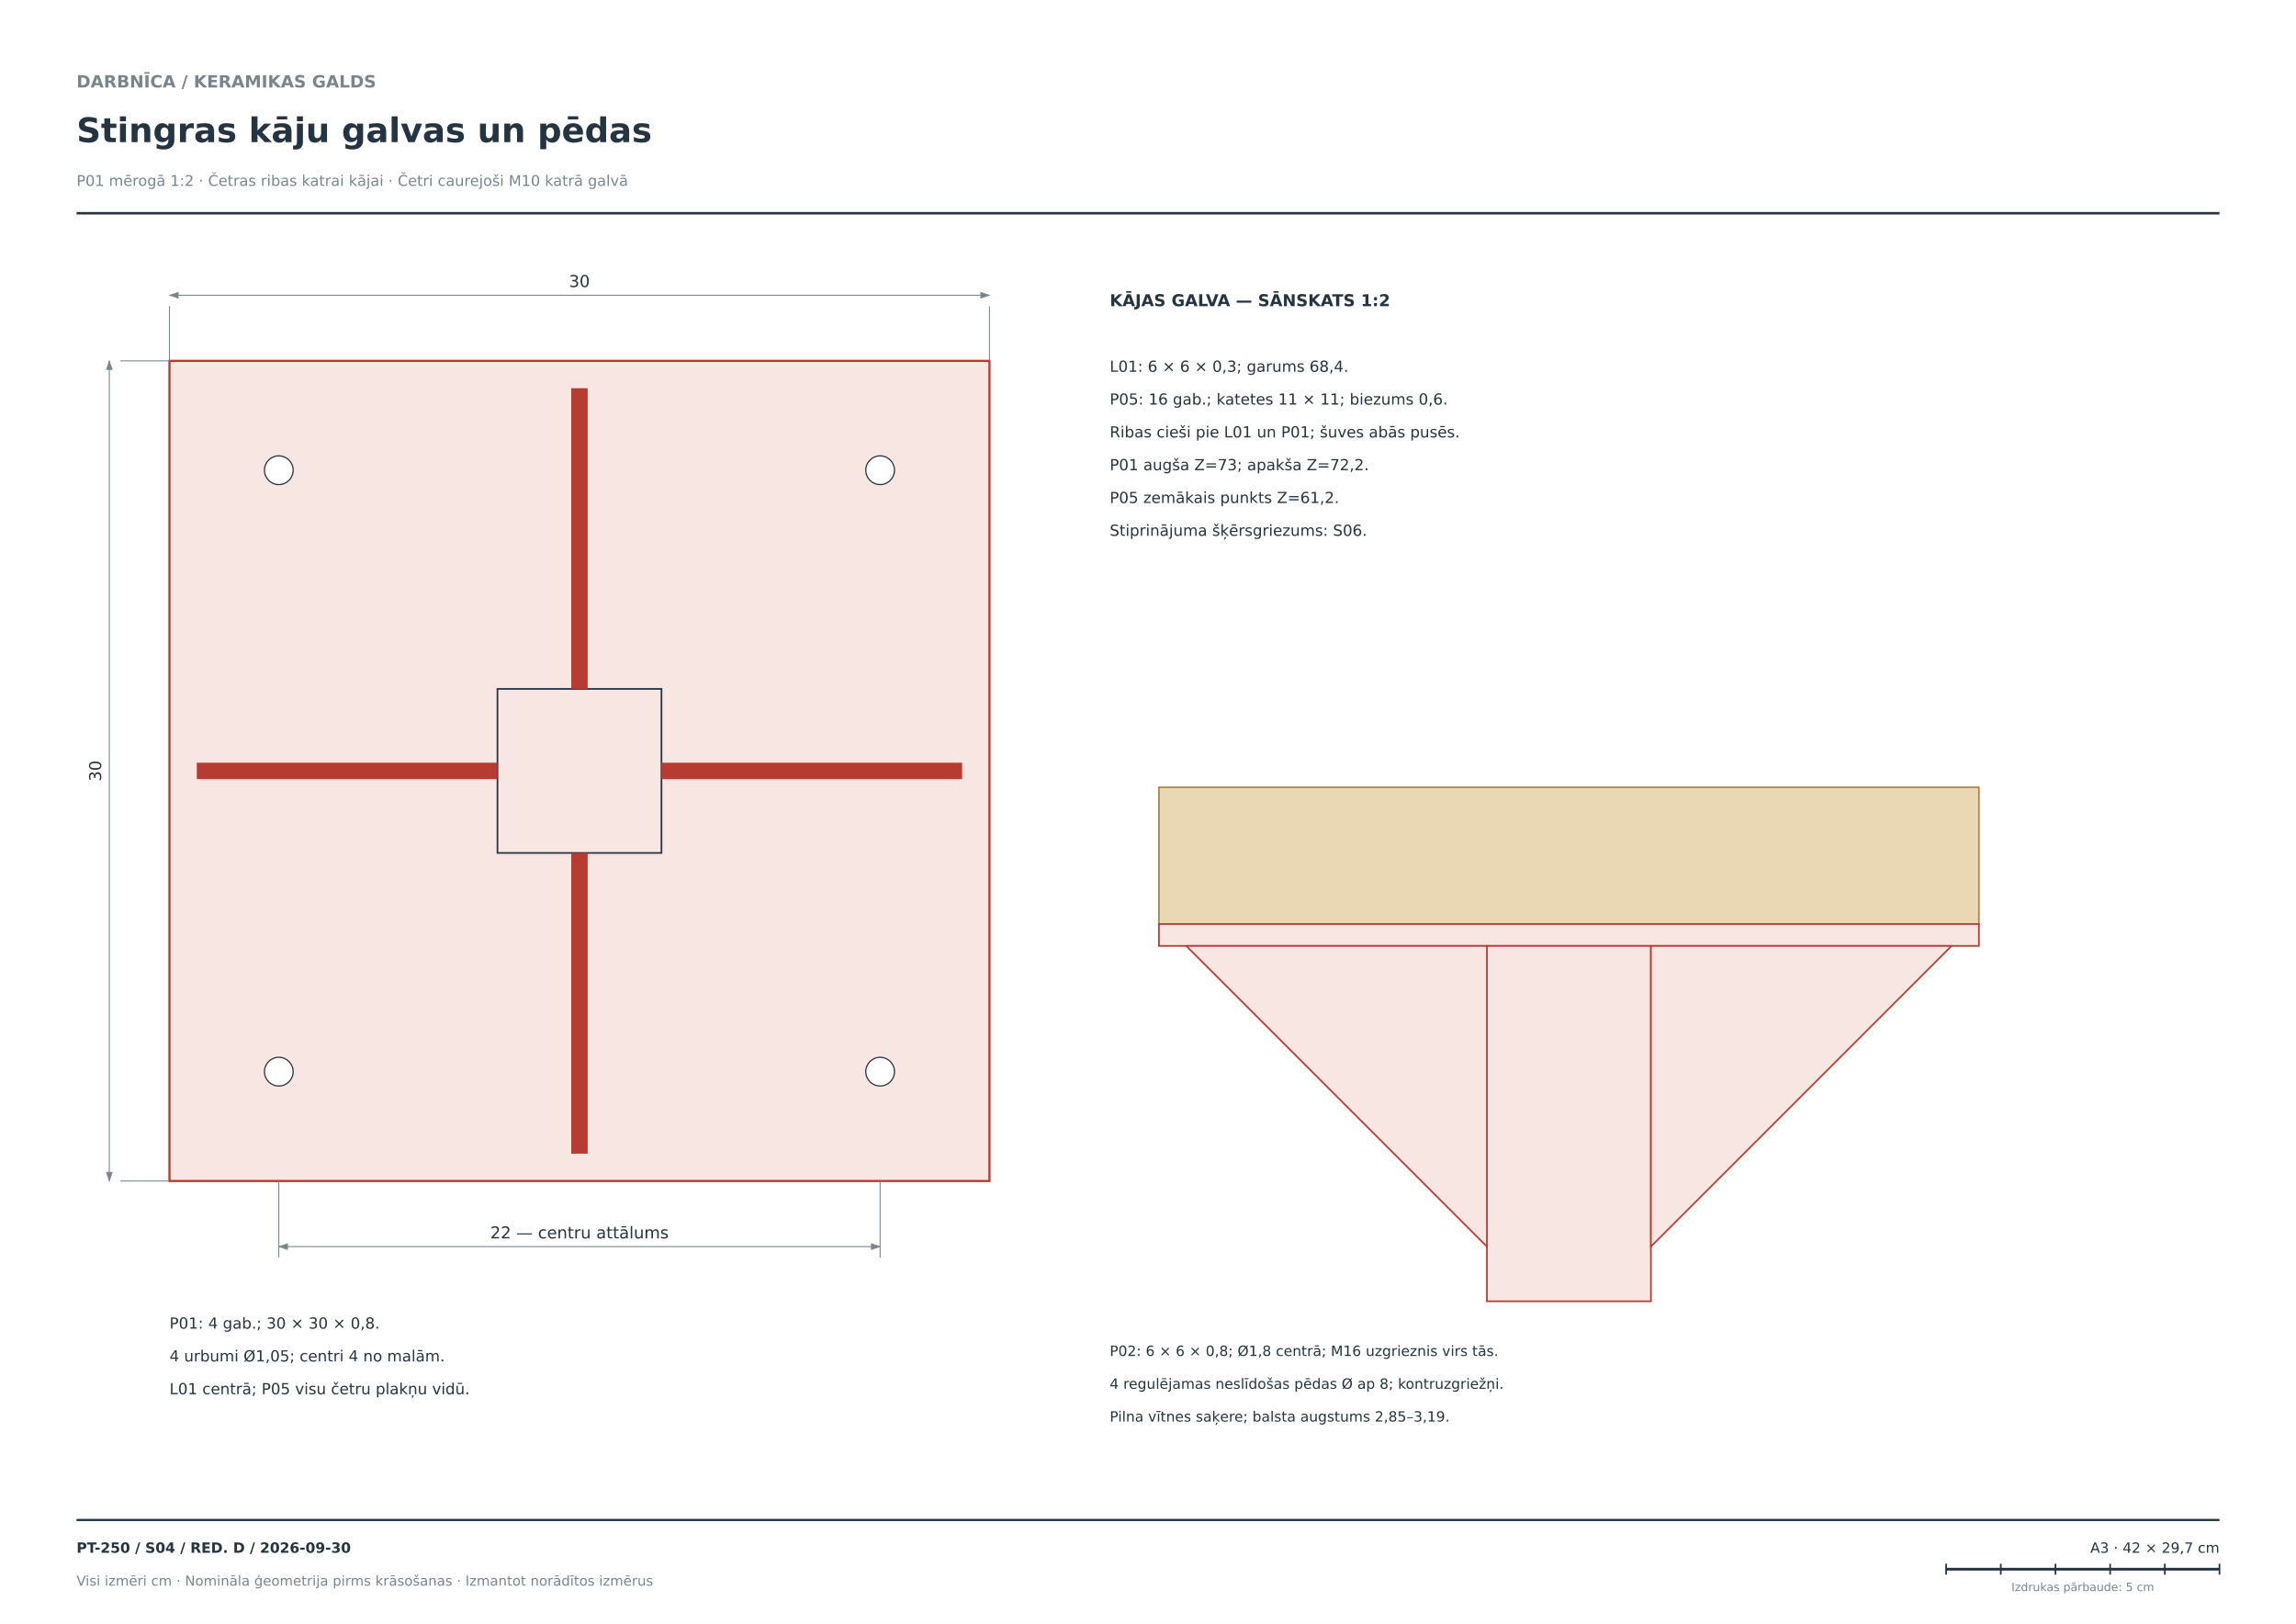
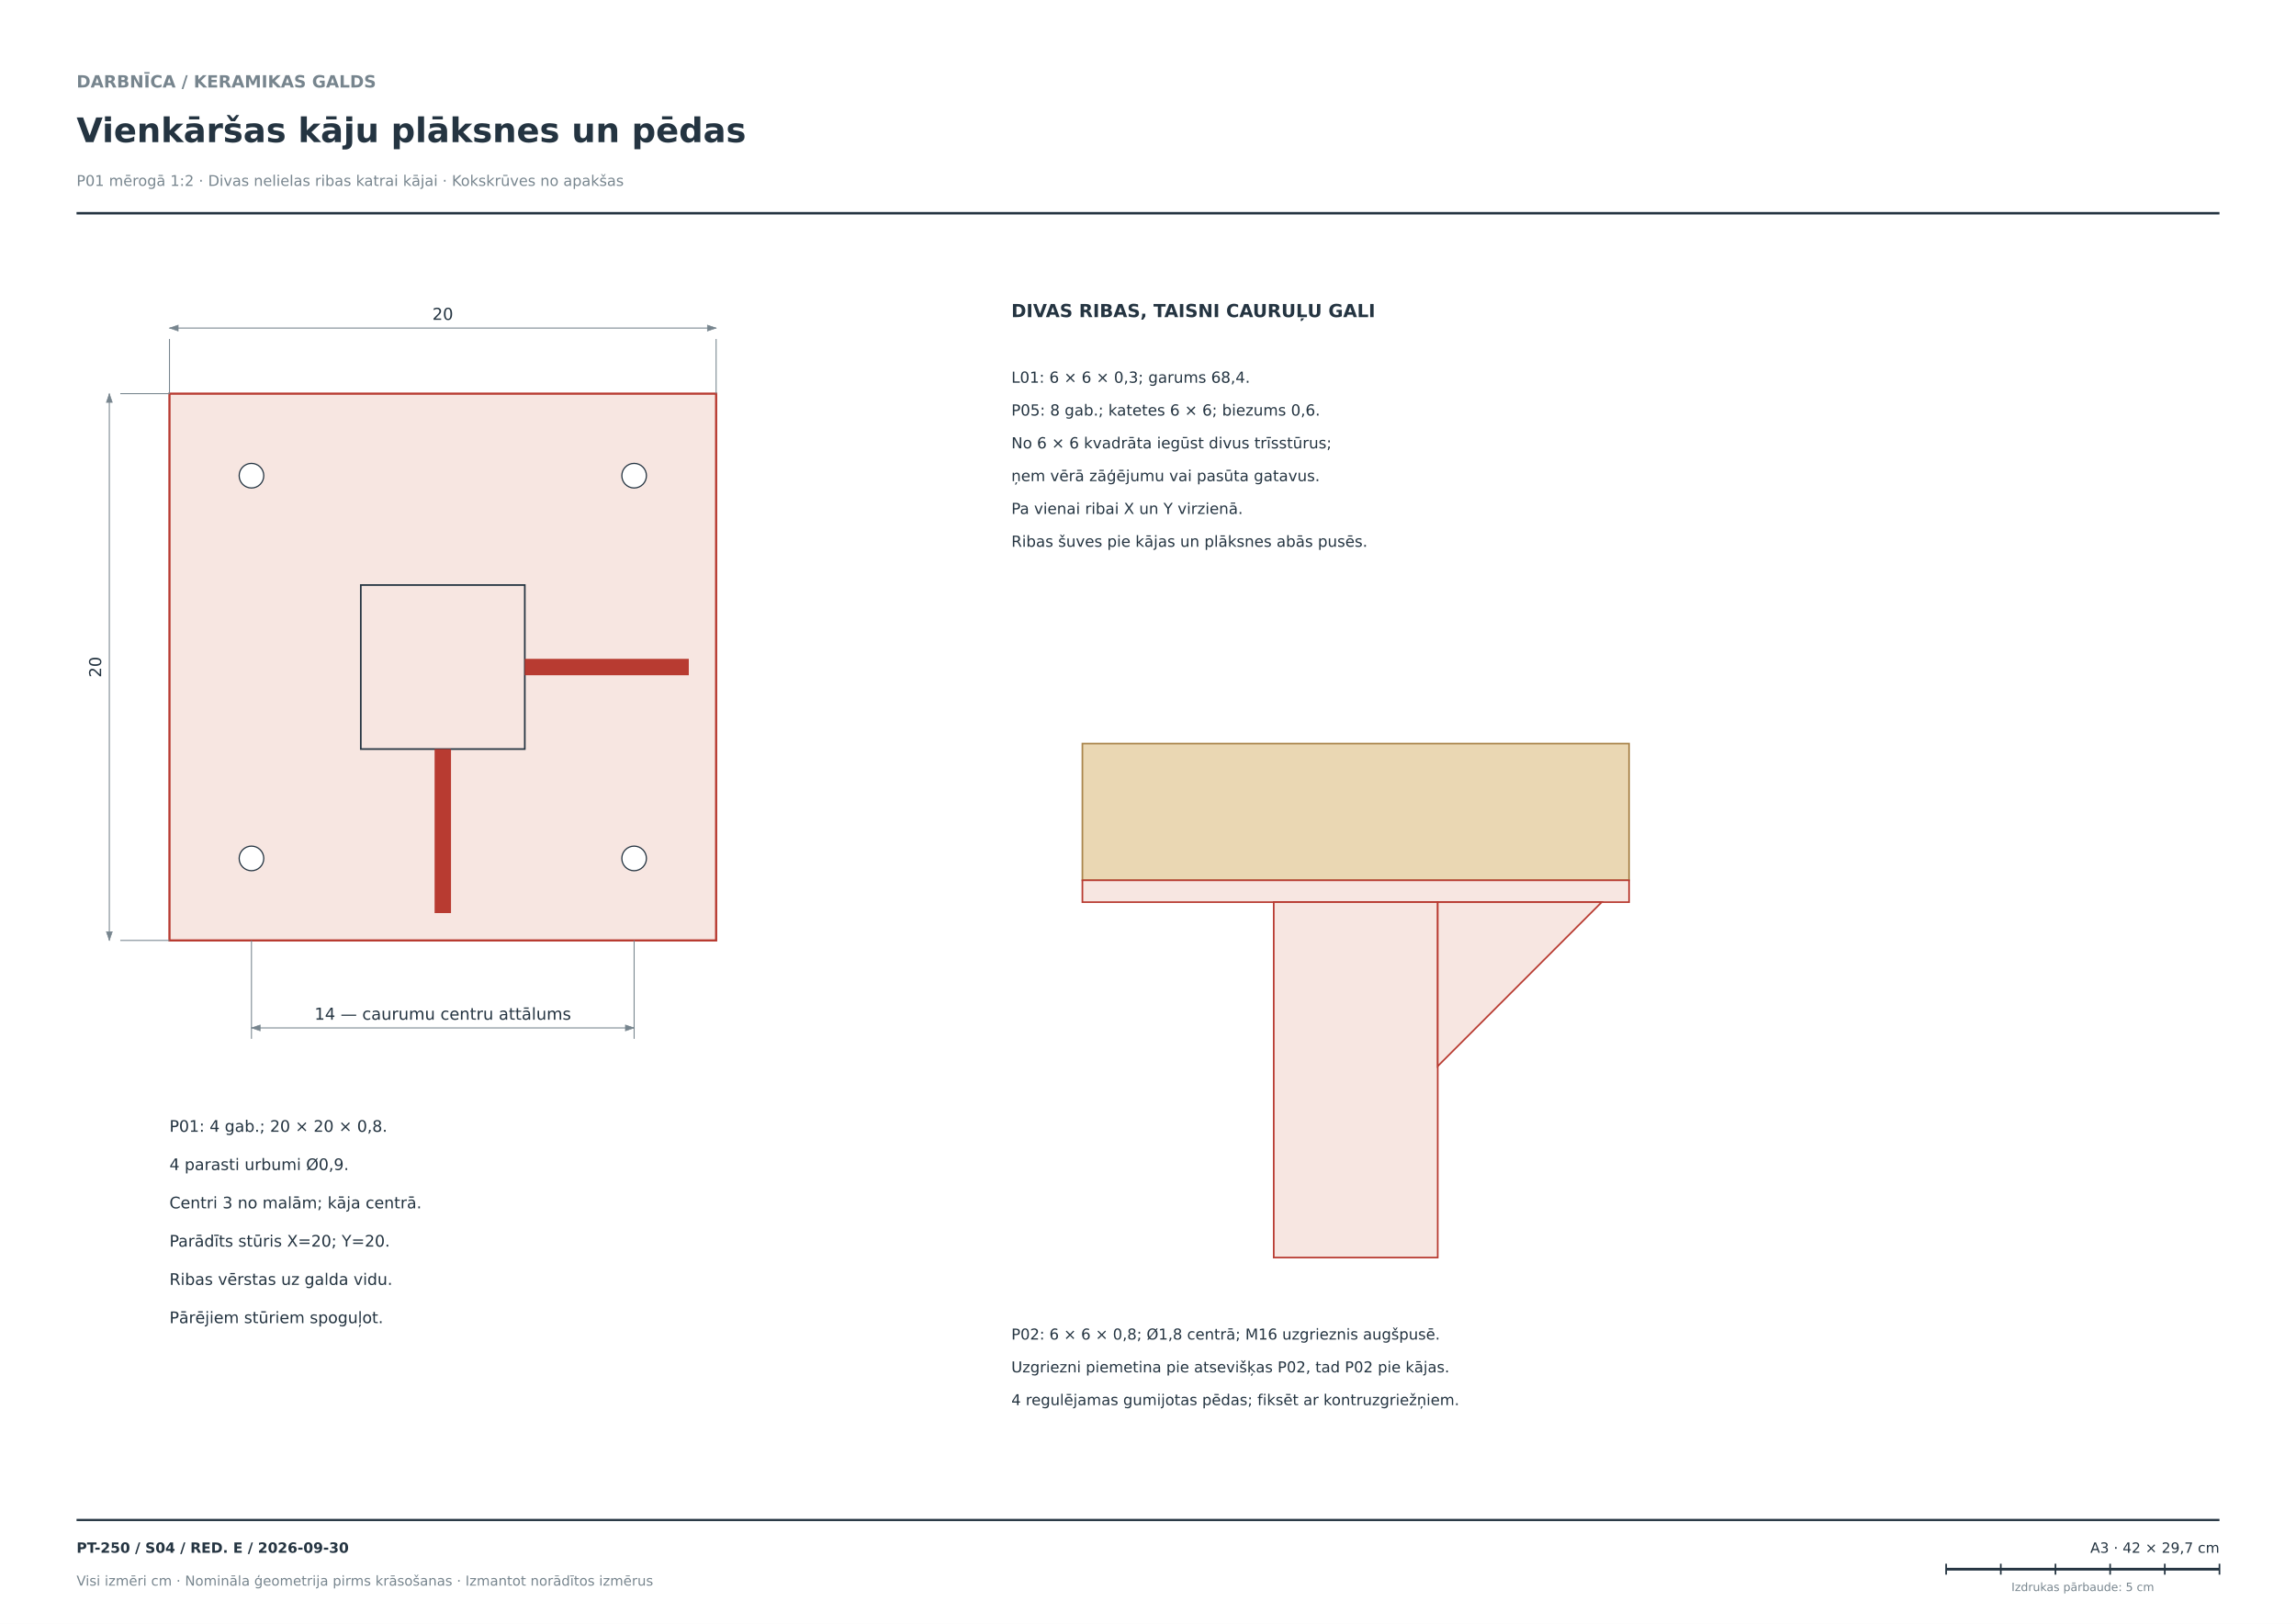
<svg xmlns="http://www.w3.org/2000/svg" width="42cm" height="29.7cm" viewBox="0 0 420 297">
  <rect width="420" height="297" fill="white" />
  <text x="14" y="16" font-family="DejaVu Sans" font-size="3.1" fill="#77858e" text-anchor="start" font-weight="bold">DARBNĪCA / KERAMIKAS GALDS</text>
-   <text x="14" y="26" font-family="DejaVu Sans" font-size="6.2" fill="#243441" text-anchor="start" font-weight="bold">Stingras kāju galvas un pēdas</text>
-   <text x="14" y="34" font-family="DejaVu Sans" font-size="2.7" fill="#77858e" text-anchor="start">P01 mērogā 1:2 · Četras ribas katrai kājai · Četri caurejoši M10 katrā galvā</text>
+   <text x="14" y="26" font-family="DejaVu Sans" font-size="6.2" fill="#243441" text-anchor="start" font-weight="bold">Vienkāršas kāju plāksnes un pēdas</text>
+   <text x="14" y="34" font-family="DejaVu Sans" font-size="2.7" fill="#77858e" text-anchor="start">P01 mērogā 1:2 · Divas nelielas ribas katrai kājai · Kokskrūves no apakšas</text>
  <line x1="14" y1="39" x2="406" y2="39" stroke="#243441" stroke-width="0.45" />
  <line x1="14" y1="278" x2="406" y2="278" stroke="#243441" stroke-width="0.4" />
-   <text x="14" y="284" font-family="DejaVu Sans" font-size="2.6" fill="#243441" text-anchor="start" font-weight="bold">PT-250  /  S04  /  RED. D  /  2026-09-30</text>
+   <text x="14" y="284" font-family="DejaVu Sans" font-size="2.6" fill="#243441" text-anchor="start" font-weight="bold">PT-250  /  S04  /  RED. E  /  2026-09-30</text>
  <text x="14" y="290" font-family="DejaVu Sans" font-size="2.5" fill="#77858e" text-anchor="start">Visi izmēri cm · Nomināla ģeometrija pirms krāsošanas · Izmantot norādītos izmērus</text>
  <text x="406" y="284" font-family="DejaVu Sans" font-size="2.6" fill="#243441" text-anchor="end">A3 · 42 × 29,7 cm</text>
  <line x1="356" y1="287" x2="406" y2="287" stroke="#243441" stroke-width="0.5" />
  <line x1="356" y1="286" x2="356" y2="288" stroke="#243441" stroke-width="0.3" />
  <line x1="366" y1="286" x2="366" y2="288" stroke="#243441" stroke-width="0.3" />
  <line x1="376" y1="286" x2="376" y2="288" stroke="#243441" stroke-width="0.3" />
  <line x1="386" y1="286" x2="386" y2="288" stroke="#243441" stroke-width="0.3" />
  <line x1="396" y1="286" x2="396" y2="288" stroke="#243441" stroke-width="0.3" />
  <line x1="406" y1="286" x2="406" y2="288" stroke="#243441" stroke-width="0.3" />
  <text x="381" y="291" font-family="DejaVu Sans" font-size="2.1" fill="#77858e" text-anchor="middle">Izdrukas pārbaude: 5 cm</text>
-   <rect x="31" y="66" width="150" height="150" fill="#f7e6e1" stroke="#b83b31" stroke-width="0.4" rx="0" />
-   <rect x="91" y="126" width="30" height="30" fill="none" stroke="#243441" stroke-width="0.3" rx="0" />
-   <circle cx="51" cy="86" r="2.625" fill="white" stroke="#243441" stroke-width="0.22" />
-   <circle cx="51" cy="196" r="2.625" fill="white" stroke="#243441" stroke-width="0.22" />
-   <circle cx="161" cy="86" r="2.625" fill="white" stroke="#243441" stroke-width="0.22" />
-   <circle cx="161" cy="196" r="2.625" fill="white" stroke="#243441" stroke-width="0.22" />
-   <line x1="106" y1="71" x2="106" y2="126" stroke="#b83b31" stroke-width="3" />
-   <line x1="106" y1="156" x2="106" y2="211" stroke="#b83b31" stroke-width="3" />
-   <line x1="36" y1="141" x2="91" y2="141" stroke="#b83b31" stroke-width="3" />
-   <line x1="121" y1="141" x2="176" y2="141" stroke="#b83b31" stroke-width="3" />
-   <line x1="31" y1="66" x2="31" y2="56" stroke="#77858e" stroke-width="0.18" />
-   <line x1="181" y1="66" x2="181" y2="56" stroke="#77858e" stroke-width="0.18" />
-   <line x1="31" y1="54" x2="181" y2="54" stroke="#77858e" stroke-width="0.18" />
-   <polygon points="31,54 32.6,53.45 32.6,54.55" fill="#77858e" stroke="#77858e" stroke-width="0.1" />
-   <polygon points="181,54 179.4,53.45 179.4,54.55" fill="#77858e" stroke="#77858e" stroke-width="0.1" />
-   <text x="106" y="52.5" font-family="DejaVu Sans" font-size="3" fill="#243441" text-anchor="middle">30</text>
-   <line x1="51" y1="216" x2="51" y2="230" stroke="#77858e" stroke-width="0.18" />
-   <line x1="161" y1="216" x2="161" y2="230" stroke="#77858e" stroke-width="0.18" />
-   <line x1="51" y1="228" x2="161" y2="228" stroke="#77858e" stroke-width="0.18" />
-   <polygon points="51,228 52.6,227.45 52.6,228.55" fill="#77858e" stroke="#77858e" stroke-width="0.1" />
-   <polygon points="161,228 159.4,227.45 159.4,228.55" fill="#77858e" stroke="#77858e" stroke-width="0.1" />
-   <text x="106" y="226.5" font-family="DejaVu Sans" font-size="3" fill="#243441" text-anchor="middle">22 — centru attālums</text>
-   <line x1="31" y1="66" x2="22" y2="66" stroke="#77858e" stroke-width="0.18" />
-   <line x1="31" y1="216" x2="22" y2="216" stroke="#77858e" stroke-width="0.18" />
-   <line x1="20" y1="66" x2="20" y2="216" stroke="#77858e" stroke-width="0.18" />
-   <polygon points="20,66 19.45,67.6 20.55,67.6" fill="#77858e" stroke="#77858e" stroke-width="0.1" />
-   <polygon points="20,216 19.45,214.4 20.55,214.4" fill="#77858e" stroke="#77858e" stroke-width="0.1" />
-   <text x="18.5" y="141" font-family="DejaVu Sans" font-size="3" fill="#243441" text-anchor="middle" transform="rotate(-90 18.5 141)">30</text>
-   <text x="31" y="243" font-family="DejaVu Sans" font-size="2.8" fill="#243441" text-anchor="start">P01: 4 gab.; 30 × 30 × 0,8.</text>
-   <text x="31" y="249" font-family="DejaVu Sans" font-size="2.8" fill="#243441" text-anchor="start">4 urbumi Ø1,05; centri 4 no malām.</text>
-   <text x="31" y="255" font-family="DejaVu Sans" font-size="2.8" fill="#243441" text-anchor="start">L01 centrā; P05 visu četru plakņu vidū.</text>
-   <text x="203" y="56" font-family="DejaVu Sans" font-size="3" fill="#243441" text-anchor="start" font-weight="bold">KĀJAS GALVA — SĀNSKATS 1:2</text>
-   <rect x="212" y="144" width="150" height="25" fill="#ead7b3" stroke="#aa854c" stroke-width="0.3" rx="0" />
-   <rect x="212" y="169" width="150" height="4" fill="#f7e6e1" stroke="#b83b31" stroke-width="0.3" rx="0" />
-   <rect x="272" y="173" width="30" height="65" fill="#f7e6e1" stroke="#b83b31" stroke-width="0.3" rx="0" />
-   <polygon points="217,173 272,173 272,228" fill="#f7e6e1" stroke="#b83b31" stroke-width="0.3" />
-   <polygon points="302,173 357,173 302,228" fill="#f7e6e1" stroke="#b83b31" stroke-width="0.3" />
-   <text x="203" y="68" font-family="DejaVu Sans" font-size="2.8" fill="#243441" text-anchor="start">L01: 6 × 6 × 0,3; garums 68,4.</text>
-   <text x="203" y="74" font-family="DejaVu Sans" font-size="2.8" fill="#243441" text-anchor="start">P05: 16 gab.; katetes 11 × 11; biezums 0,6.</text>
-   <text x="203" y="80" font-family="DejaVu Sans" font-size="2.8" fill="#243441" text-anchor="start">Ribas cieši pie L01 un P01; šuves abās pusēs.</text>
-   <text x="203" y="86" font-family="DejaVu Sans" font-size="2.8" fill="#243441" text-anchor="start">P01 augša Z=73; apakša Z=72,2.</text>
-   <text x="203" y="92" font-family="DejaVu Sans" font-size="2.8" fill="#243441" text-anchor="start">P05 zemākais punkts Z=61,2.</text>
-   <text x="203" y="98" font-family="DejaVu Sans" font-size="2.8" fill="#243441" text-anchor="start">Stiprinājuma šķērsgriezums: S06.</text>
-   <text x="203" y="248" font-family="DejaVu Sans" font-size="2.6" fill="#243441" text-anchor="start">P02: 6 × 6 × 0,8; Ø1,8 centrā; M16 uzgrieznis virs tās.</text>
-   <text x="203" y="254" font-family="DejaVu Sans" font-size="2.6" fill="#243441" text-anchor="start">4 regulējamas neslīdošas pēdas Ø ap 8; kontruzgriežņi.</text>
-   <text x="203" y="260" font-family="DejaVu Sans" font-size="2.6" fill="#243441" text-anchor="start">Pilna vītnes saķere; balsta augstums 2,85–3,19.</text>
+   <rect x="31" y="72" width="100" height="100" fill="#f7e6e1" stroke="#b83b31" stroke-width="0.4" rx="0" />
+   <rect x="66" y="107" width="30" height="30" fill="none" stroke="#243441" stroke-width="0.3" rx="0" />
+   <circle cx="46" cy="87" r="2.25" fill="white" stroke="#243441" stroke-width="0.22" />
+   <circle cx="46" cy="157" r="2.25" fill="white" stroke="#243441" stroke-width="0.22" />
+   <circle cx="116" cy="87" r="2.25" fill="white" stroke="#243441" stroke-width="0.22" />
+   <circle cx="116" cy="157" r="2.25" fill="white" stroke="#243441" stroke-width="0.22" />
+   <line x1="96" y1="122" x2="126" y2="122" stroke="#b83b31" stroke-width="3" />
+   <line x1="81" y1="137" x2="81" y2="167" stroke="#b83b31" stroke-width="3" />
+   <line x1="31" y1="72" x2="31" y2="62" stroke="#77858e" stroke-width="0.18" />
+   <line x1="131" y1="72" x2="131" y2="62" stroke="#77858e" stroke-width="0.18" />
+   <line x1="31" y1="60" x2="131" y2="60" stroke="#77858e" stroke-width="0.18" />
+   <polygon points="31,60 32.6,59.45 32.6,60.55" fill="#77858e" stroke="#77858e" stroke-width="0.1" />
+   <polygon points="131,60 129.4,59.45 129.4,60.55" fill="#77858e" stroke="#77858e" stroke-width="0.1" />
+   <text x="81" y="58.5" font-family="DejaVu Sans" font-size="3" fill="#243441" text-anchor="middle">20</text>
+   <line x1="46" y1="172" x2="46" y2="190" stroke="#77858e" stroke-width="0.18" />
+   <line x1="116" y1="172" x2="116" y2="190" stroke="#77858e" stroke-width="0.18" />
+   <line x1="46" y1="188" x2="116" y2="188" stroke="#77858e" stroke-width="0.18" />
+   <polygon points="46,188 47.6,187.45 47.6,188.55" fill="#77858e" stroke="#77858e" stroke-width="0.1" />
+   <polygon points="116,188 114.4,187.45 114.4,188.55" fill="#77858e" stroke="#77858e" stroke-width="0.1" />
+   <text x="81" y="186.5" font-family="DejaVu Sans" font-size="3" fill="#243441" text-anchor="middle">14 — caurumu centru attālums</text>
+   <line x1="31" y1="72" x2="22" y2="72" stroke="#77858e" stroke-width="0.18" />
+   <line x1="31" y1="172" x2="22" y2="172" stroke="#77858e" stroke-width="0.18" />
+   <line x1="20" y1="72" x2="20" y2="172" stroke="#77858e" stroke-width="0.18" />
+   <polygon points="20,72 19.45,73.6 20.55,73.6" fill="#77858e" stroke="#77858e" stroke-width="0.1" />
+   <polygon points="20,172 19.45,170.4 20.55,170.4" fill="#77858e" stroke="#77858e" stroke-width="0.1" />
+   <text x="18.5" y="122" font-family="DejaVu Sans" font-size="3" fill="#243441" text-anchor="middle" transform="rotate(-90 18.5 122)">20</text>
+   <text x="31" y="207" font-family="DejaVu Sans" font-size="2.9" fill="#243441" text-anchor="start">P01: 4 gab.; 20 × 20 × 0,8.</text>
+   <text x="31" y="214" font-family="DejaVu Sans" font-size="2.9" fill="#243441" text-anchor="start">4 parasti urbumi Ø0,9.</text>
+   <text x="31" y="221" font-family="DejaVu Sans" font-size="2.9" fill="#243441" text-anchor="start">Centri 3 no malām; kāja centrā.</text>
+   <text x="31" y="228" font-family="DejaVu Sans" font-size="2.9" fill="#243441" text-anchor="start">Parādīts stūris X=20; Y=20.</text>
+   <text x="31" y="235" font-family="DejaVu Sans" font-size="2.9" fill="#243441" text-anchor="start">Ribas vērstas uz galda vidu.</text>
+   <text x="31" y="242" font-family="DejaVu Sans" font-size="2.9" fill="#243441" text-anchor="start">Pārējiem stūriem spoguļot.</text>
+   <text x="185" y="58" font-family="DejaVu Sans" font-size="3.3" fill="#243441" text-anchor="start" font-weight="bold">DIVAS RIBAS, TAISNI CAURUĻU GALI</text>
+   <rect x="198" y="136" width="100" height="25" fill="#ead7b3" stroke="#aa854c" stroke-width="0.3" rx="0" />
+   <rect x="198" y="161" width="100" height="4" fill="#f7e6e1" stroke="#b83b31" stroke-width="0.3" rx="0" />
+   <rect x="233" y="165" width="30" height="65" fill="#f7e6e1" stroke="#b83b31" stroke-width="0.3" rx="0" />
+   <polygon points="263,165 293,165 263,195" fill="#f7e6e1" stroke="#b83b31" stroke-width="0.3" />
+   <text x="185" y="70" font-family="DejaVu Sans" font-size="2.8" fill="#243441" text-anchor="start">L01: 6 × 6 × 0,3; garums 68,4.</text>
+   <text x="185" y="76" font-family="DejaVu Sans" font-size="2.8" fill="#243441" text-anchor="start">P05: 8 gab.; katetes 6 × 6; biezums 0,6.</text>
+   <text x="185" y="82" font-family="DejaVu Sans" font-size="2.8" fill="#243441" text-anchor="start">No 6 × 6 kvadrāta iegūst divus trīsstūrus;</text>
+   <text x="185" y="88" font-family="DejaVu Sans" font-size="2.8" fill="#243441" text-anchor="start">ņem vērā zāģējumu vai pasūta gatavus.</text>
+   <text x="185" y="94" font-family="DejaVu Sans" font-size="2.8" fill="#243441" text-anchor="start">Pa vienai ribai X un Y virzienā.</text>
+   <text x="185" y="100" font-family="DejaVu Sans" font-size="2.8" fill="#243441" text-anchor="start">Ribas šuves pie kājas un plāksnes abās pusēs.</text>
+   <text x="185" y="245" font-family="DejaVu Sans" font-size="2.75" fill="#243441" text-anchor="start">P02: 6 × 6 × 0,8; Ø1,8 centrā; M16 uzgrieznis augšpusē.</text>
+   <text x="185" y="251" font-family="DejaVu Sans" font-size="2.75" fill="#243441" text-anchor="start">Uzgriezni piemetina pie atsevišķas P02, tad P02 pie kājas.</text>
+   <text x="185" y="257" font-family="DejaVu Sans" font-size="2.75" fill="#243441" text-anchor="start">4 regulējamas gumijotas pēdas; fiksēt ar kontruzgriežņiem.</text>
</svg>
